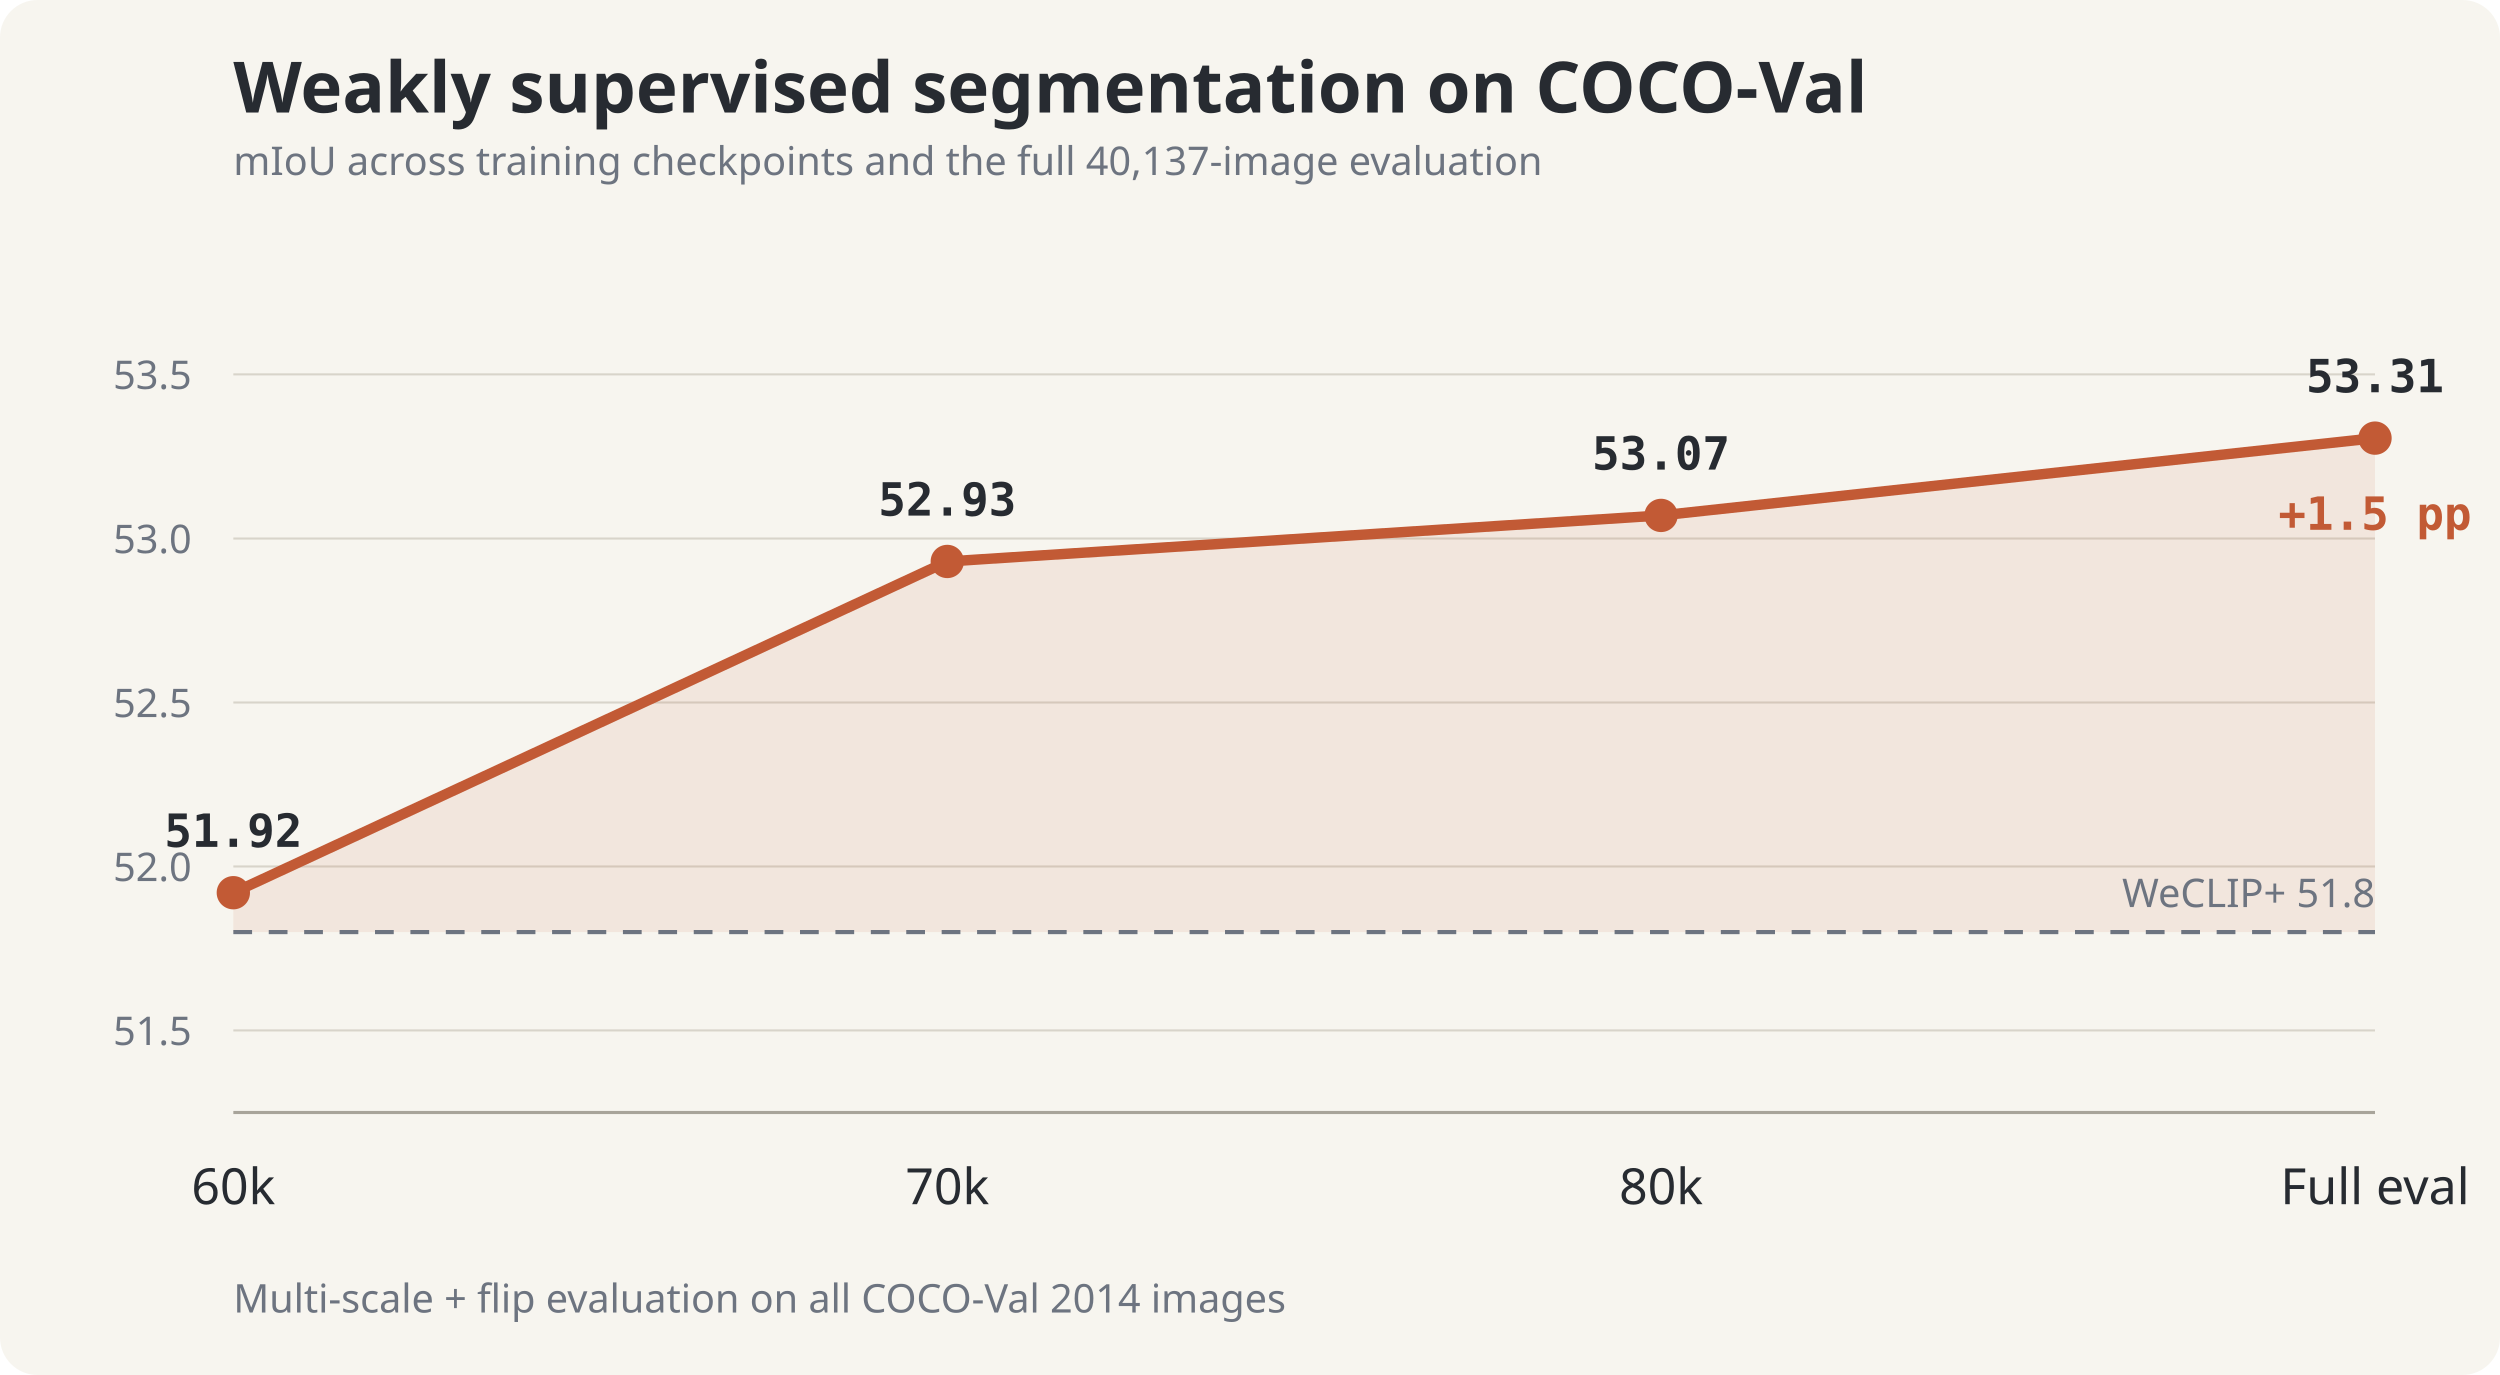
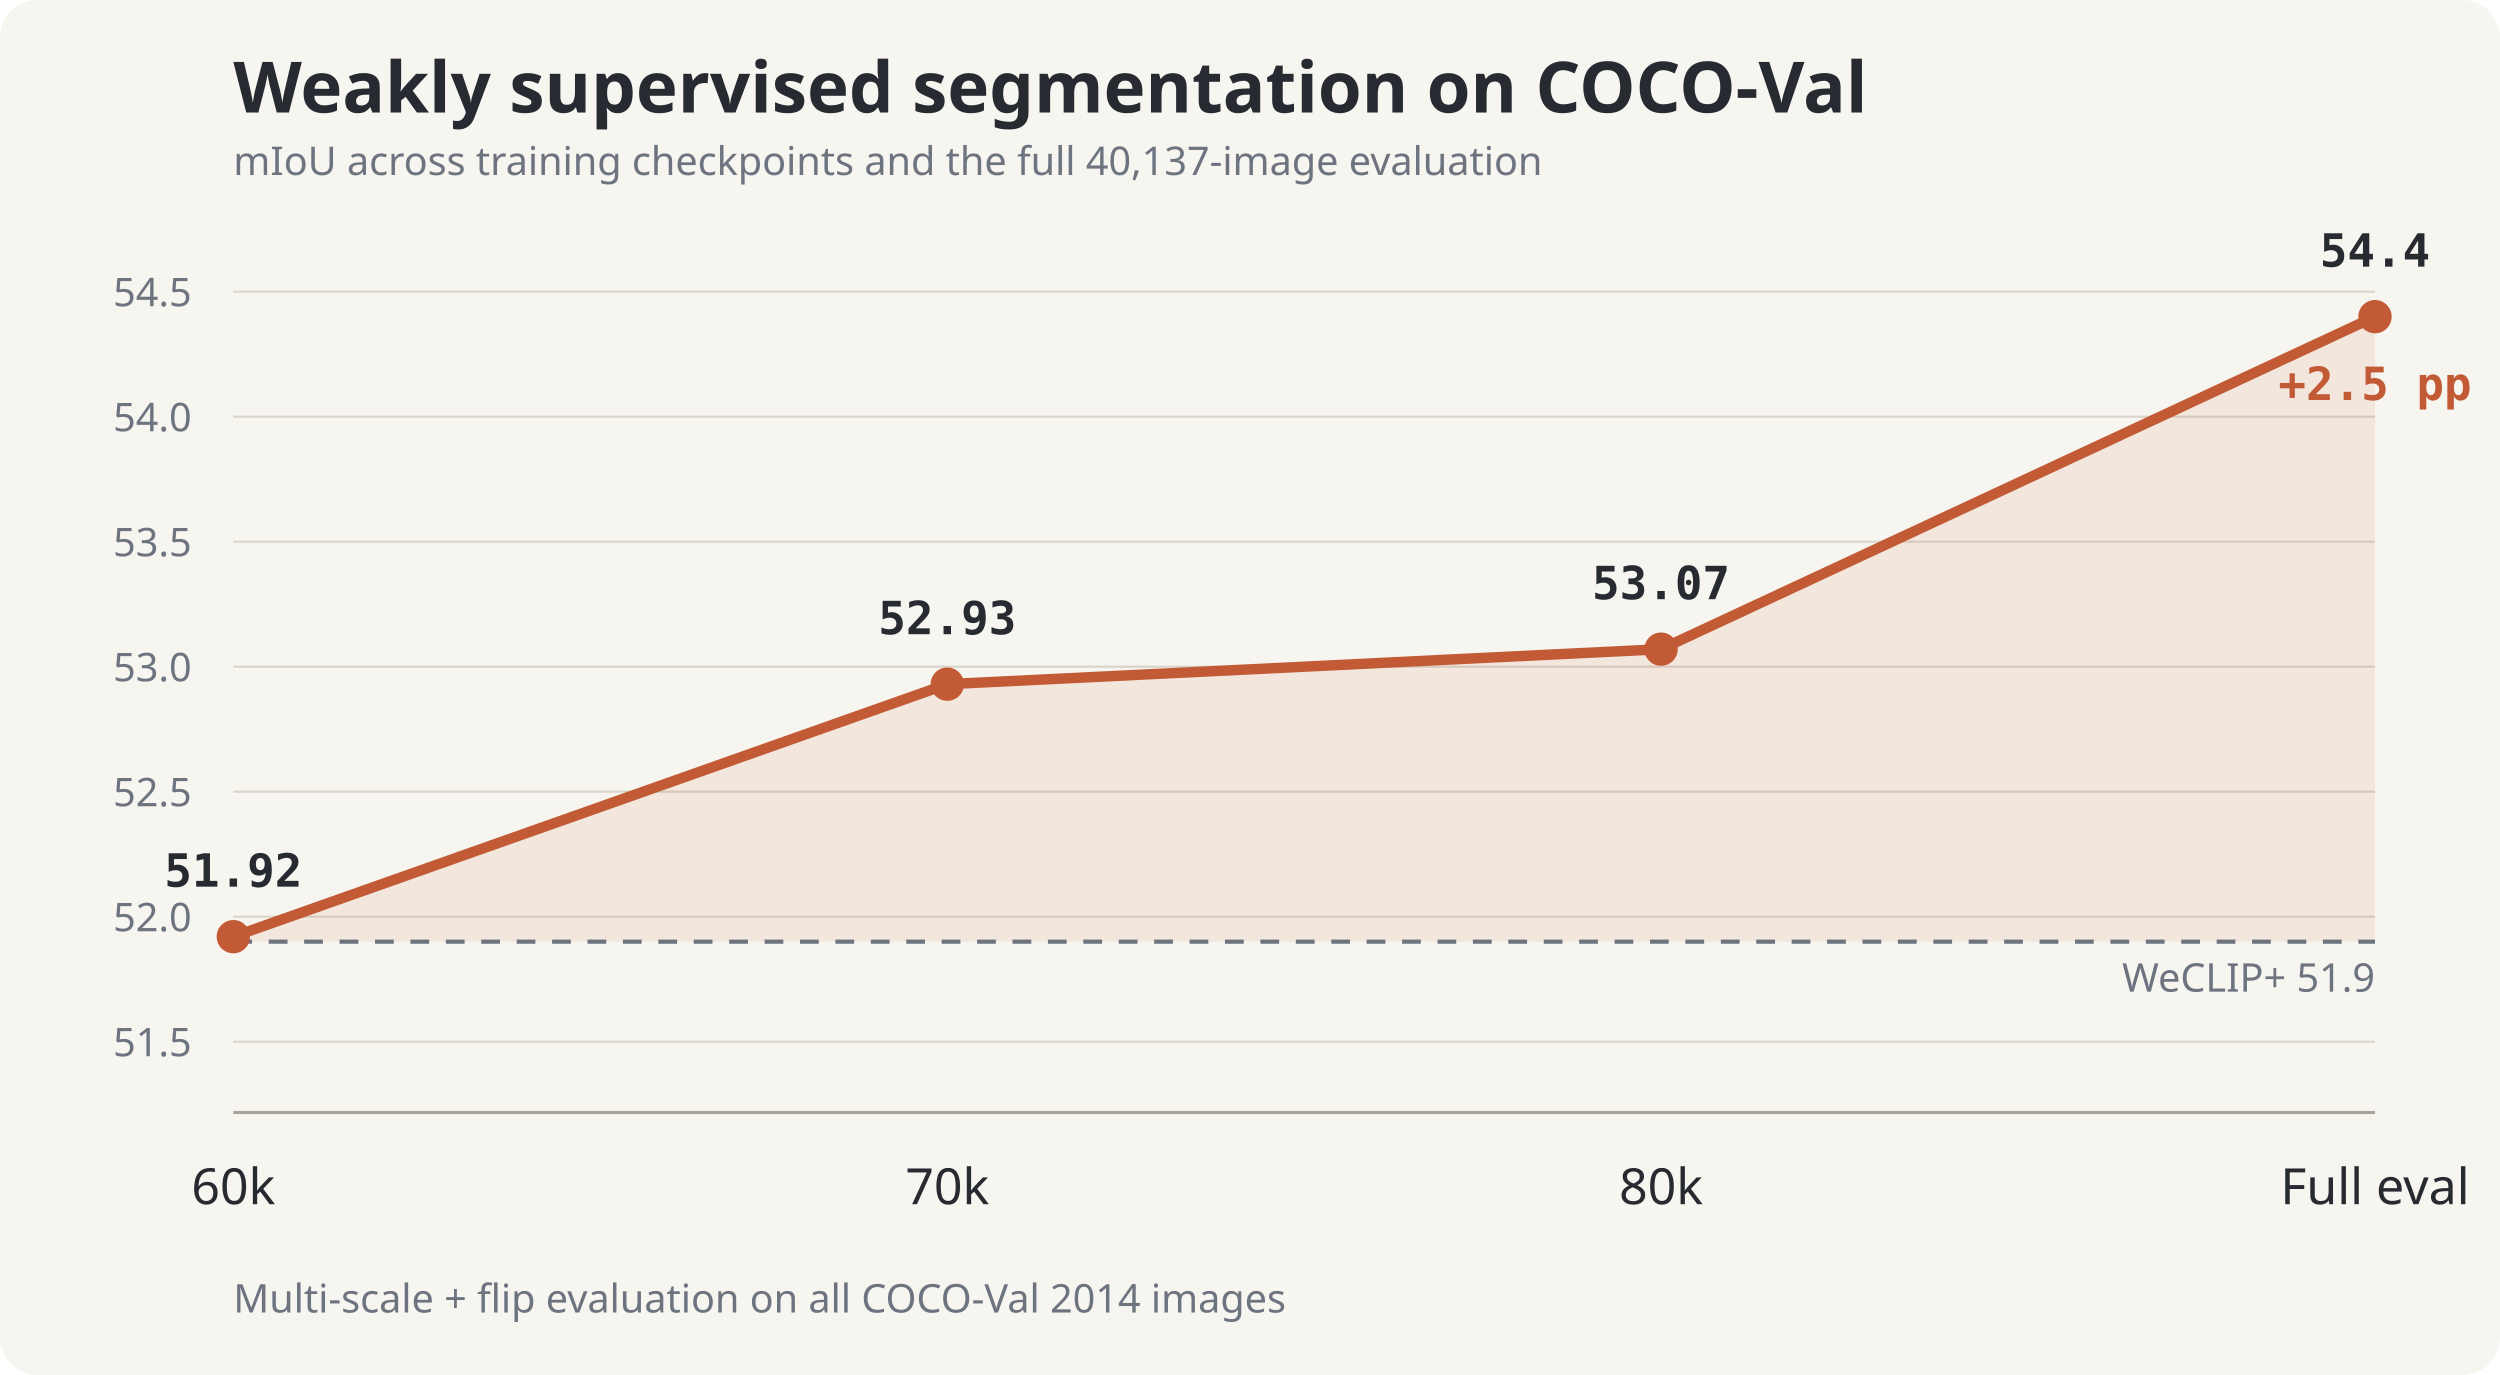
<svg xmlns="http://www.w3.org/2000/svg" viewBox="0 0 1200 660" role="img" aria-labelledby="title desc">
  <style>
          .bg{fill:#f7f5ef}.ink{fill:#272b31}.muted{fill:#6d7480}.grid{stroke:#d8d4ca}.axis{stroke:#a8a49a}.accent{stroke:#c25a35}.accent-fill{fill:#c25a35}.area{fill:#c25a35;opacity:.10}.baseline{stroke:#6d7480;stroke-dasharray:9 8}.label{font:24px ui-sans-serif,system-ui,sans-serif}.small{font:19px ui-sans-serif,system-ui,sans-serif}.value{font:600 22px ui-monospace,SFMono-Regular,monospace}.title{font:600 34px ui-sans-serif,system-ui,sans-serif}
          @media (prefers-color-scheme:dark){.bg{fill:#1d1f21}.ink{fill:#f1eee7}.muted{fill:#b0aaa0}.grid{stroke:#3b3d40}.axis{stroke:#66686b}.accent{stroke:#e07a56}.accent-fill{fill:#e07a56}.area{fill:#e07a56}.baseline{stroke:#a7a9ad}}
        </style>
  <rect class="bg" width="1200" height="660" rx="18" />
  <text class="title ink" x="112" y="54">Weakly supervised segmentation on COCO-Val</text>
  <text class="small muted" x="112" y="84">mIoU across training checkpoints and the full 40,137-image evaluation</text>
-   <line class="grid" x1="112" y1="494.6" x2="1140" y2="494.6" stroke-width="1" />
-   <text class="small muted" x="92" y="501.6" text-anchor="end">51.5</text>
-   <line class="grid" x1="112" y1="415.9" x2="1140" y2="415.9" stroke-width="1" />
-   <text class="small muted" x="92" y="422.9" text-anchor="end">52.0</text>
-   <line class="grid" x1="112" y1="337.2" x2="1140" y2="337.2" stroke-width="1" />
-   <text class="small muted" x="92" y="344.2" text-anchor="end">52.5</text>
-   <line class="grid" x1="112" y1="258.5" x2="1140" y2="258.5" stroke-width="1" />
-   <text class="small muted" x="92" y="265.5" text-anchor="end">53.0</text>
-   <line class="grid" x1="112" y1="179.7" x2="1140" y2="179.7" stroke-width="1" />
-   <text class="small muted" x="92" y="186.7" text-anchor="end">53.5</text>
-   <polygon class="area" points="112.0,447.4 112.0,428.5 454.7,269.5 797.3,247.4 1140.0,210.3 1140.0,447.4" />
-   <line class="baseline" x1="112" y1="447.4" x2="1140" y2="447.4" stroke-width="2" />
-   <text class="small muted" x="1140" y="435.4" text-anchor="end">WeCLIP+ 51.8</text>
-   <polyline points="112.0,428.5 454.7,269.5 797.3,247.4 1140.0,210.3" fill="none" class="accent" stroke-width="5" stroke-linecap="round" stroke-linejoin="round" />
-   <circle class="accent-fill" cx="112.0" cy="428.5" r="8" />
-   <text class="value ink" x="112.0" y="406.5" text-anchor="middle">51.92</text>
+   <line class="grid" x1="112" y1="500" x2="1140" y2="500" stroke-width="1" />
+   <text class="small muted" x="92" y="507" text-anchor="end">51.5</text>
+   <line class="grid" x1="112" y1="440" x2="1140" y2="440" stroke-width="1" />
+   <text class="small muted" x="92" y="447" text-anchor="end">52.0</text>
+   <line class="grid" x1="112" y1="380" x2="1140" y2="380" stroke-width="1" />
+   <text class="small muted" x="92" y="387" text-anchor="end">52.5</text>
+   <line class="grid" x1="112" y1="320" x2="1140" y2="320" stroke-width="1" />
+   <text class="small muted" x="92" y="327" text-anchor="end">53.0</text>
+   <line class="grid" x1="112" y1="260" x2="1140" y2="260" stroke-width="1" />
+   <text class="small muted" x="92" y="267" text-anchor="end">53.5</text>
+   <line class="grid" x1="112" y1="200" x2="1140" y2="200" stroke-width="1" />
+   <text class="small muted" x="92" y="207" text-anchor="end">54.0</text>
+   <line class="grid" x1="112" y1="140" x2="1140" y2="140" stroke-width="1" />
+   <text class="small muted" x="92" y="147" text-anchor="end">54.5</text>
+   <polygon class="area" points="112.0,452 112.0,449.6 454.7,328.4 797.3,311.6 1140.0,152 1140.0,452" />
+   <line class="baseline" x1="112" y1="452" x2="1140" y2="452" stroke-width="2" />
+   <text class="small muted" x="1140" y="476" text-anchor="end">WeCLIP+ 51.9</text>
+   <polyline points="112.0,449.6 454.7,328.4 797.3,311.6 1140.0,152" fill="none" class="accent" stroke-width="5" stroke-linecap="round" stroke-linejoin="round" />
+   <circle class="accent-fill" cx="112.0" cy="449.6" r="8" />
+   <text class="value ink" x="112.0" y="425.6" text-anchor="middle">51.92</text>
  <text class="label ink" x="112.0" y="578" text-anchor="middle">60k</text>
-   <circle class="accent-fill" cx="454.7" cy="269.5" r="8" />
-   <text class="value ink" x="454.7" y="247.5" text-anchor="middle">52.93</text>
+   <circle class="accent-fill" cx="454.7" cy="328.4" r="8" />
+   <text class="value ink" x="454.7" y="304.4" text-anchor="middle">52.93</text>
  <text class="label ink" x="454.7" y="578" text-anchor="middle">70k</text>
-   <circle class="accent-fill" cx="797.3" cy="247.4" r="8" />
-   <text class="value ink" x="797.3" y="225.4" text-anchor="middle">53.07</text>
+   <circle class="accent-fill" cx="797.3" cy="311.6" r="8" />
+   <text class="value ink" x="797.3" y="287.6" text-anchor="middle">53.07</text>
  <text class="label ink" x="797.3" y="578" text-anchor="middle">80k</text>
-   <circle class="accent-fill" cx="1140.0" cy="210.3" r="8" />
-   <text class="value ink" x="1140.0" y="188.3" text-anchor="middle">53.31</text>
+   <circle class="accent-fill" cx="1140.0" cy="152" r="8" />
+   <text class="value ink" x="1140.0" y="128" text-anchor="middle">54.4</text>
  <text class="label ink" x="1140.0" y="578" text-anchor="middle">Full eval</text>
-   <text class="value accent-fill" x="1140.0" y="254.3" text-anchor="middle">+1.5 pp</text>
+   <text class="value accent-fill" x="1140.0" y="192" text-anchor="middle">+2.5 pp</text>
  <line class="axis" x1="112" y1="534" x2="1140" y2="534" stroke-width="1.5" />
  <text class="small muted" x="112" y="630">Multi-scale + flip evaluation on all COCO-Val 2014 images</text>
</svg>
